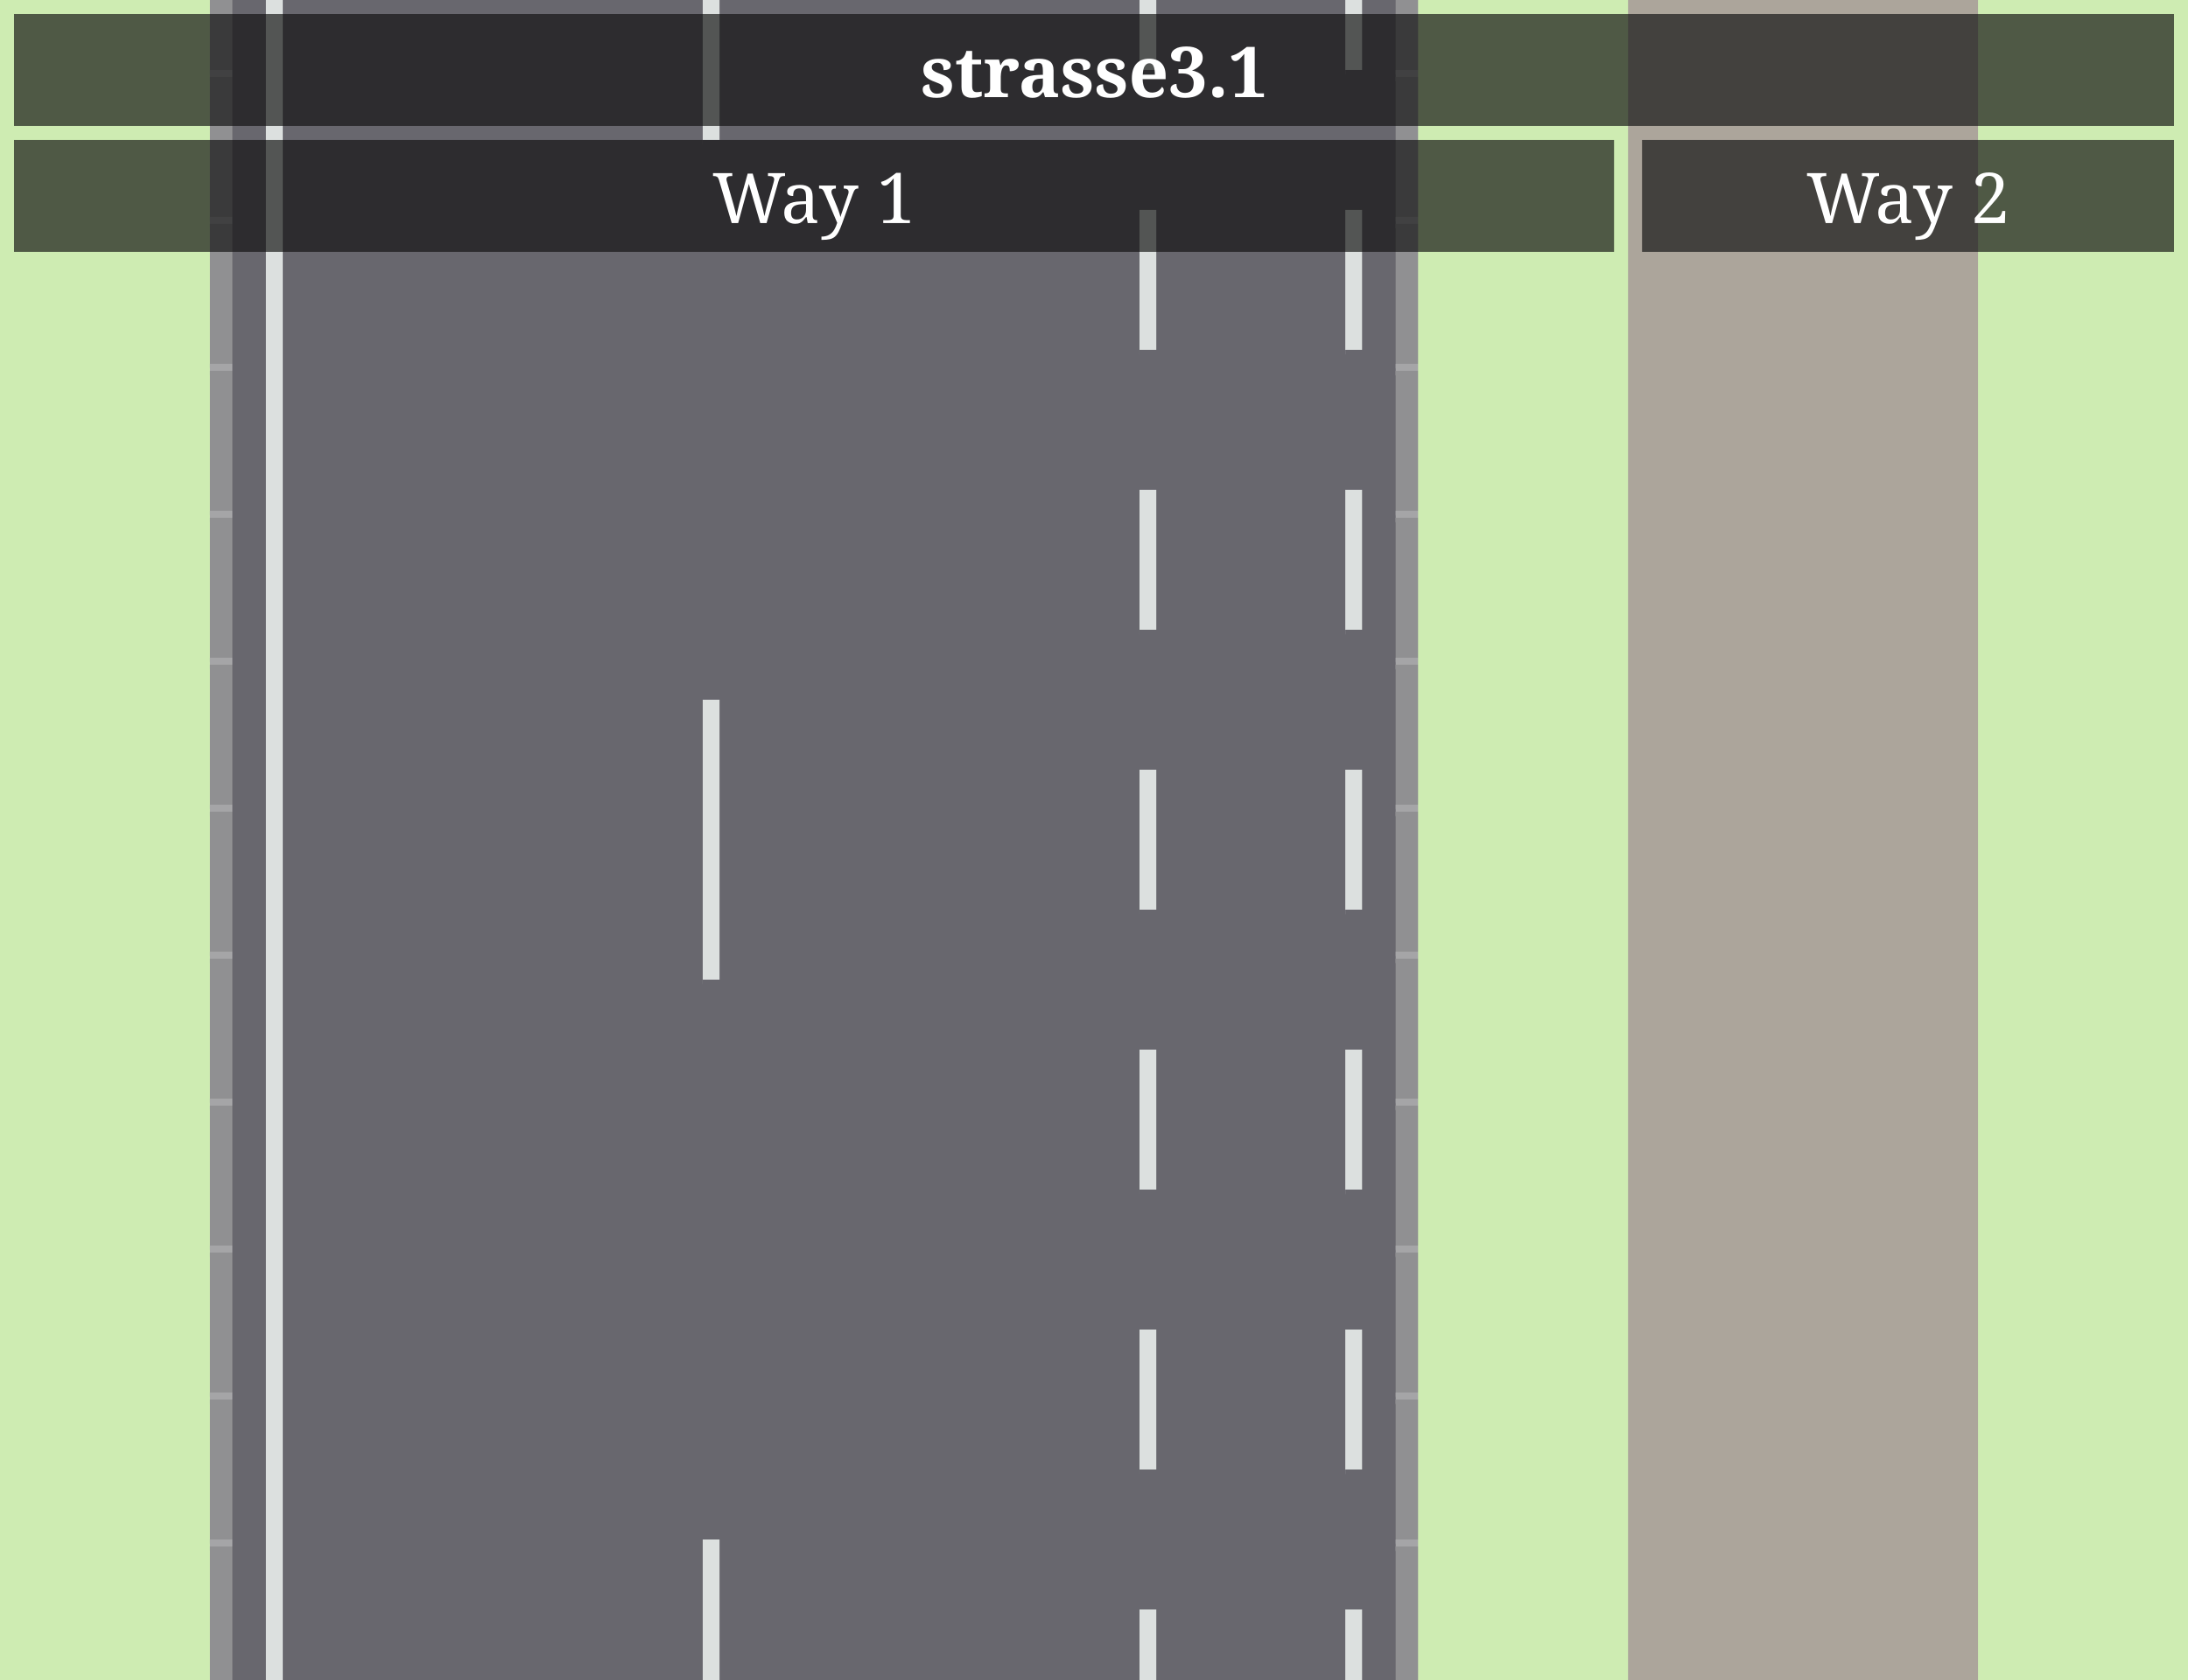
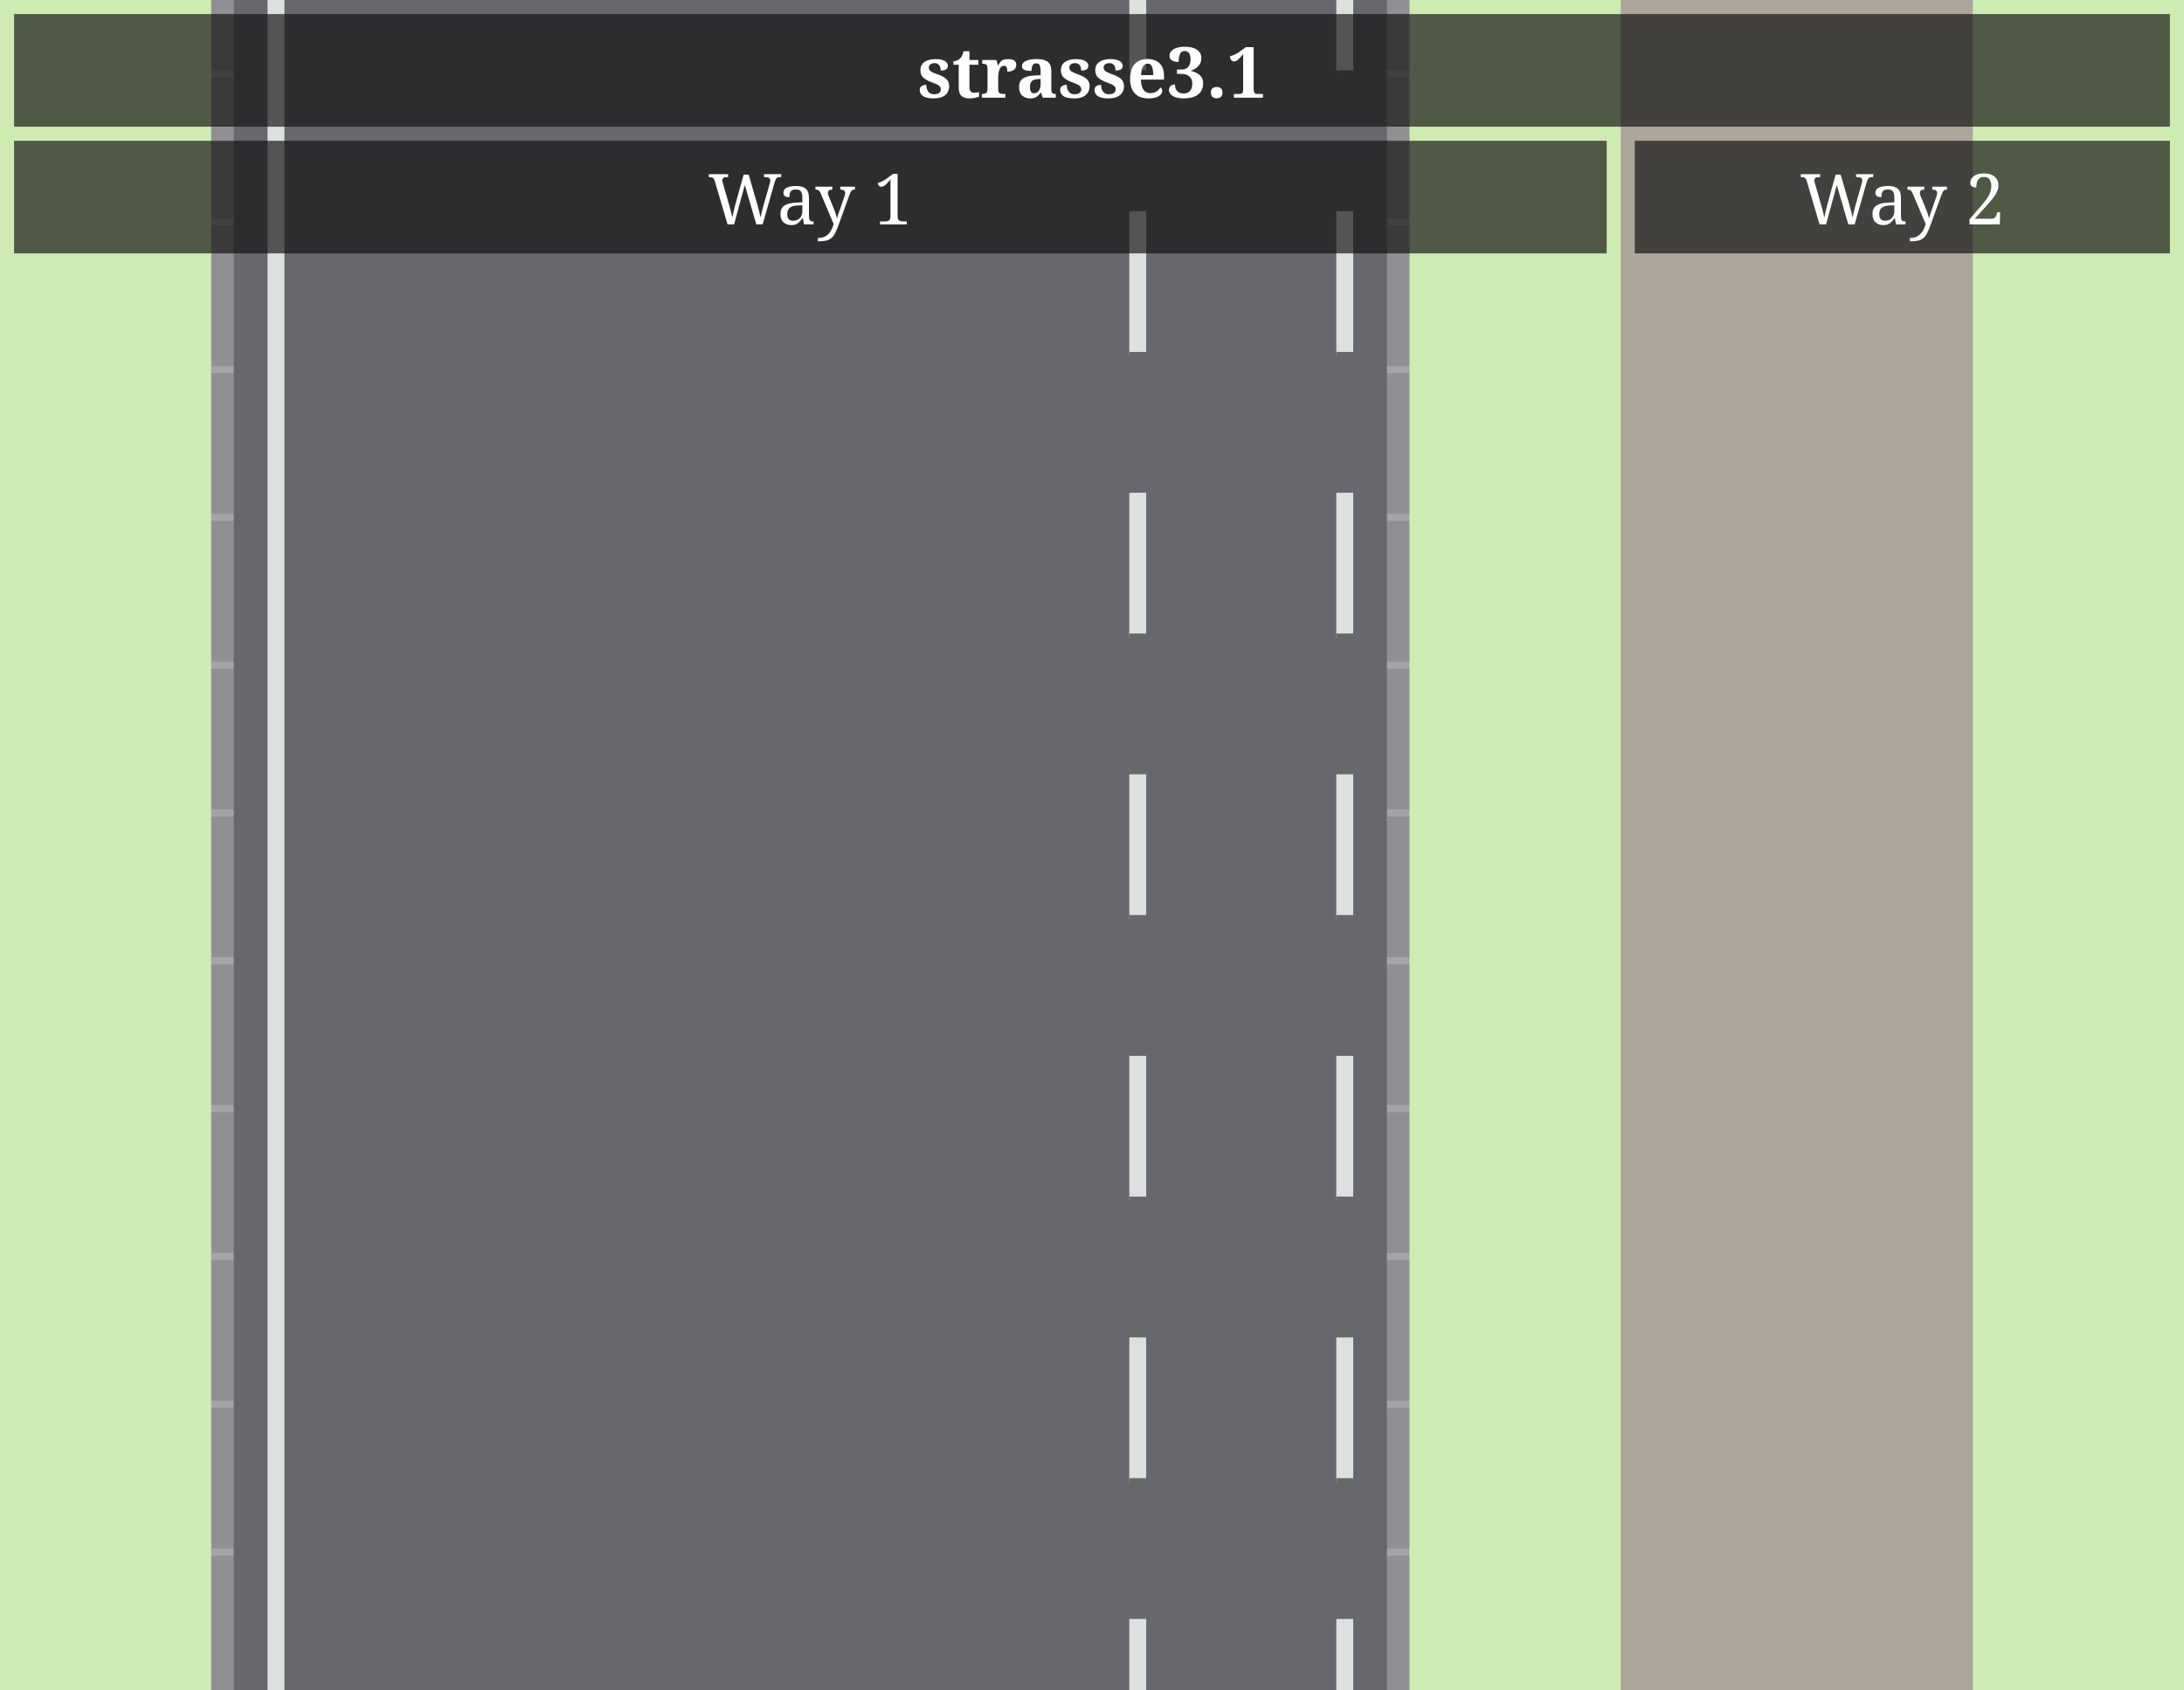
- <svg xmlns="http://www.w3.org/2000/svg" baseProfile="full" height="1200" version="1.1" width="1563">
+ <svg xmlns="http://www.w3.org/2000/svg" baseProfile="full" height="1200" version="1.1" width="1551">
  <defs />
  <rect fill="#ceecb2" height="1203.14" width="153.14" x="0" y="0" />
  <rect fill="#909092" height="53.14" width="19.14" x="150" y="0" />
  <rect fill="#a5a5a7" height="8.14" width="19.14" x="150" y="50.0" />
  <rect fill="#909092" height="103.14" width="19.14" x="150" y="55.0" />
  <rect fill="#a5a5a7" height="8.14" width="19.14" x="150" y="155.0" />
  <rect fill="#909092" height="103.14" width="19.14" x="150" y="160.0" />
  <rect fill="#a5a5a7" height="8.14" width="19.14" x="150" y="260.0" />
  <rect fill="#909092" height="103.14" width="19.14" x="150" y="265.0" />
  <rect fill="#a5a5a7" height="8.14" width="19.14" x="150" y="365.0" />
  <rect fill="#909092" height="103.14" width="19.14" x="150" y="370.0" />
  <rect fill="#a5a5a7" height="8.14" width="19.14" x="150" y="470.0" />
  <rect fill="#909092" height="103.14" width="19.14" x="150" y="475.0" />
  <rect fill="#a5a5a7" height="8.14" width="19.14" x="150" y="575.0" />
  <rect fill="#909092" height="103.14" width="19.14" x="150" y="580.0" />
  <rect fill="#a5a5a7" height="8.14" width="19.14" x="150" y="680.0" />
  <rect fill="#909092" height="103.14" width="19.14" x="150" y="685.0" />
  <rect fill="#a5a5a7" height="8.14" width="19.14" x="150" y="785.0" />
  <rect fill="#909092" height="103.14" width="19.14" x="150" y="790.0" />
  <rect fill="#a5a5a7" height="8.14" width="19.14" x="150" y="890.0" />
  <rect fill="#909092" height="103.14" width="19.14" x="150" y="895.0" />
  <rect fill="#a5a5a7" height="8.14" width="19.14" x="150" y="995.0" />
  <rect fill="#909092" height="103.14" width="19.14" x="150" y="1000.0" />
  <rect fill="#a5a5a7" height="8.14" width="19.14" x="150" y="1100.0" />
  <rect fill="#909092" height="103.14" width="19.14" x="150" y="1105.0" />
  <rect fill="#68676e" height="1203.14" width="27.14" x="166" y="0" />
  <rect fill="#dce0df" height="1203.14" width="15.14" x="190" y="0" />
  <rect fill="#68676e" height="1203.14" width="303.14" x="202" y="0" />
-   <rect fill="#dce0df" height="103.14" width="15.14" x="502" y="0" />
-   <rect fill="#68676e" height="403.14" width="15.14" x="502" y="100.0" />
-   <rect fill="#dce0df" height="203.14" width="15.14" x="502" y="500.0" />
-   <rect fill="#68676e" height="403.14" width="15.14" x="502" y="700.0" />
-   <rect fill="#dce0df" height="203.14" width="15.14" x="502" y="1100.0" />
-   <rect fill="#68676e" height="1203.14" width="303.14" x="514" y="0" />
-   <rect fill="#dce0df" height="53.14" width="15.14" x="814" y="0" />
-   <rect fill="#68676e" height="103.14" width="15.14" x="814" y="50.0" />
-   <rect fill="#dce0df" height="103.14" width="15.14" x="814" y="150.0" />
-   <rect fill="#68676e" height="103.14" width="15.14" x="814" y="250.0" />
-   <rect fill="#dce0df" height="103.14" width="15.14" x="814" y="350.0" />
-   <rect fill="#68676e" height="103.14" width="15.14" x="814" y="450.0" />
-   <rect fill="#dce0df" height="103.14" width="15.14" x="814" y="550.0" />
-   <rect fill="#68676e" height="103.14" width="15.14" x="814" y="650.0" />
-   <rect fill="#dce0df" height="103.14" width="15.14" x="814" y="750.0" />
-   <rect fill="#68676e" height="103.14" width="15.14" x="814" y="850.0" />
-   <rect fill="#dce0df" height="103.14" width="15.14" x="814" y="950.0" />
-   <rect fill="#68676e" height="103.14" width="15.14" x="814" y="1050.0" />
-   <rect fill="#dce0df" height="103.14" width="15.14" x="814" y="1150.0" />
-   <rect fill="#68676e" height="1203.14" width="8.14" x="826" y="0" />
-   <rect fill="#68676e" height="1203.14" width="128.14" x="831" y="0" />
-   <rect fill="#68676e" height="1203.14" width="8.14" x="956" y="0" />
-   <rect fill="#dce0df" height="53.14" width="15.14" x="961" y="0" />
-   <rect fill="#68676e" height="103.14" width="15.14" x="961" y="50.0" />
-   <rect fill="#dce0df" height="103.14" width="15.14" x="961" y="150.0" />
-   <rect fill="#68676e" height="103.14" width="15.14" x="961" y="250.0" />
-   <rect fill="#dce0df" height="103.14" width="15.14" x="961" y="350.0" />
-   <rect fill="#68676e" height="103.14" width="15.14" x="961" y="450.0" />
-   <rect fill="#dce0df" height="103.14" width="15.14" x="961" y="550.0" />
-   <rect fill="#68676e" height="103.14" width="15.14" x="961" y="650.0" />
-   <rect fill="#dce0df" height="103.14" width="15.14" x="961" y="750.0" />
-   <rect fill="#68676e" height="103.14" width="15.14" x="961" y="850.0" />
-   <rect fill="#dce0df" height="103.14" width="15.14" x="961" y="950.0" />
-   <rect fill="#68676e" height="103.14" width="15.14" x="961" y="1050.0" />
-   <rect fill="#dce0df" height="103.14" width="15.14" x="961" y="1150.0" />
-   <rect fill="#68676e" height="1203.14" width="27.14" x="973" y="0" />
-   <rect fill="#909092" height="53.14" width="19.14" x="997" y="0" />
-   <rect fill="#a5a5a7" height="8.14" width="19.14" x="997" y="50.0" />
-   <rect fill="#909092" height="103.14" width="19.14" x="997" y="55.0" />
-   <rect fill="#a5a5a7" height="8.14" width="19.14" x="997" y="155.0" />
-   <rect fill="#909092" height="103.14" width="19.14" x="997" y="160.0" />
-   <rect fill="#a5a5a7" height="8.14" width="19.14" x="997" y="260.0" />
-   <rect fill="#909092" height="103.14" width="19.14" x="997" y="265.0" />
-   <rect fill="#a5a5a7" height="8.14" width="19.14" x="997" y="365.0" />
-   <rect fill="#909092" height="103.14" width="19.14" x="997" y="370.0" />
-   <rect fill="#a5a5a7" height="8.14" width="19.14" x="997" y="470.0" />
-   <rect fill="#909092" height="103.14" width="19.14" x="997" y="475.0" />
-   <rect fill="#a5a5a7" height="8.14" width="19.14" x="997" y="575.0" />
-   <rect fill="#909092" height="103.14" width="19.14" x="997" y="580.0" />
-   <rect fill="#a5a5a7" height="8.14" width="19.14" x="997" y="680.0" />
-   <rect fill="#909092" height="103.14" width="19.14" x="997" y="685.0" />
-   <rect fill="#a5a5a7" height="8.14" width="19.14" x="997" y="785.0" />
-   <rect fill="#909092" height="103.14" width="19.14" x="997" y="790.0" />
-   <rect fill="#a5a5a7" height="8.14" width="19.14" x="997" y="890.0" />
-   <rect fill="#909092" height="103.14" width="19.14" x="997" y="895.0" />
-   <rect fill="#a5a5a7" height="8.14" width="19.14" x="997" y="995.0" />
-   <rect fill="#909092" height="103.14" width="19.14" x="997" y="1000.0" />
-   <rect fill="#a5a5a7" height="8.14" width="19.14" x="997" y="1100.0" />
-   <rect fill="#909092" height="103.14" width="19.14" x="997" y="1105.0" />
-   <rect fill="#ceecb2" height="1203.14" width="153.14" x="1013" y="0" />
-   <rect fill="#0f0f0f" height="80.0" opacity="0.667" width="1143.0" x="10.0" y="100.0" />
-   <text fill="#ffffff" style="font-size:50.0px;font-family:serif;font-weight:normal;text-anchor:middle;dominant-baseline:central" x="581.5" y="140.0">Way 1</text>
-   <rect fill="#aca59b" height="1203.14" width="253.14" x="1163" y="0" />
-   <rect fill="#ceecb2" height="1203.14" width="153.14" x="1413" y="0" />
-   <rect fill="#0f0f0f" height="80.0" opacity="0.667" width="380.0" x="1173.0" y="100.0" />
-   <text fill="#ffffff" style="font-size:50.0px;font-family:serif;font-weight:normal;text-anchor:middle;dominant-baseline:central" x="1363.0" y="140.0">Way 2</text>
-   <rect fill="#0f0f0f" height="80.0" opacity="0.667" width="1543.0" x="10.0" y="10.0" />
-   <text fill="#ffffff" style="font-size:50.0px;font-family:serif;font-weight:bold;text-anchor:middle;dominant-baseline:central" x="781.5" y="50.0">strasse3.1</text>
+   <rect fill="#68676e" height="1203.14" width="303.14" x="502" y="0" />
+   <rect fill="#dce0df" height="53.14" width="15.14" x="802" y="0" />
+   <rect fill="#68676e" height="103.14" width="15.14" x="802" y="50.0" />
+   <rect fill="#dce0df" height="103.14" width="15.14" x="802" y="150.0" />
+   <rect fill="#68676e" height="103.14" width="15.14" x="802" y="250.0" />
+   <rect fill="#dce0df" height="103.14" width="15.14" x="802" y="350.0" />
+   <rect fill="#68676e" height="103.14" width="15.14" x="802" y="450.0" />
+   <rect fill="#dce0df" height="103.14" width="15.14" x="802" y="550.0" />
+   <rect fill="#68676e" height="103.14" width="15.14" x="802" y="650.0" />
+   <rect fill="#dce0df" height="103.14" width="15.14" x="802" y="750.0" />
+   <rect fill="#68676e" height="103.14" width="15.14" x="802" y="850.0" />
+   <rect fill="#dce0df" height="103.14" width="15.14" x="802" y="950.0" />
+   <rect fill="#68676e" height="103.14" width="15.14" x="802" y="1050.0" />
+   <rect fill="#dce0df" height="103.14" width="15.14" x="802" y="1150.0" />
+   <rect fill="#68676e" height="1203.14" width="8.14" x="814" y="0" />
+   <rect fill="#68676e" height="1203.14" width="128.14" x="819" y="0" />
+   <rect fill="#68676e" height="1203.14" width="8.14" x="944" y="0" />
+   <rect fill="#dce0df" height="53.14" width="15.14" x="949" y="0" />
+   <rect fill="#68676e" height="103.14" width="15.14" x="949" y="50.0" />
+   <rect fill="#dce0df" height="103.14" width="15.14" x="949" y="150.0" />
+   <rect fill="#68676e" height="103.14" width="15.14" x="949" y="250.0" />
+   <rect fill="#dce0df" height="103.14" width="15.14" x="949" y="350.0" />
+   <rect fill="#68676e" height="103.14" width="15.14" x="949" y="450.0" />
+   <rect fill="#dce0df" height="103.14" width="15.14" x="949" y="550.0" />
+   <rect fill="#68676e" height="103.14" width="15.14" x="949" y="650.0" />
+   <rect fill="#dce0df" height="103.14" width="15.14" x="949" y="750.0" />
+   <rect fill="#68676e" height="103.14" width="15.14" x="949" y="850.0" />
+   <rect fill="#dce0df" height="103.14" width="15.14" x="949" y="950.0" />
+   <rect fill="#68676e" height="103.14" width="15.14" x="949" y="1050.0" />
+   <rect fill="#dce0df" height="103.14" width="15.14" x="949" y="1150.0" />
+   <rect fill="#68676e" height="1203.14" width="27.14" x="961" y="0" />
+   <rect fill="#909092" height="53.14" width="19.14" x="985" y="0" />
+   <rect fill="#a5a5a7" height="8.14" width="19.14" x="985" y="50.0" />
+   <rect fill="#909092" height="103.14" width="19.14" x="985" y="55.0" />
+   <rect fill="#a5a5a7" height="8.14" width="19.14" x="985" y="155.0" />
+   <rect fill="#909092" height="103.14" width="19.14" x="985" y="160.0" />
+   <rect fill="#a5a5a7" height="8.14" width="19.14" x="985" y="260.0" />
+   <rect fill="#909092" height="103.14" width="19.14" x="985" y="265.0" />
+   <rect fill="#a5a5a7" height="8.14" width="19.14" x="985" y="365.0" />
+   <rect fill="#909092" height="103.14" width="19.14" x="985" y="370.0" />
+   <rect fill="#a5a5a7" height="8.14" width="19.14" x="985" y="470.0" />
+   <rect fill="#909092" height="103.14" width="19.14" x="985" y="475.0" />
+   <rect fill="#a5a5a7" height="8.14" width="19.14" x="985" y="575.0" />
+   <rect fill="#909092" height="103.14" width="19.14" x="985" y="580.0" />
+   <rect fill="#a5a5a7" height="8.14" width="19.14" x="985" y="680.0" />
+   <rect fill="#909092" height="103.14" width="19.14" x="985" y="685.0" />
+   <rect fill="#a5a5a7" height="8.14" width="19.14" x="985" y="785.0" />
+   <rect fill="#909092" height="103.14" width="19.14" x="985" y="790.0" />
+   <rect fill="#a5a5a7" height="8.14" width="19.14" x="985" y="890.0" />
+   <rect fill="#909092" height="103.14" width="19.14" x="985" y="895.0" />
+   <rect fill="#a5a5a7" height="8.14" width="19.14" x="985" y="995.0" />
+   <rect fill="#909092" height="103.14" width="19.14" x="985" y="1000.0" />
+   <rect fill="#a5a5a7" height="8.14" width="19.14" x="985" y="1100.0" />
+   <rect fill="#909092" height="103.14" width="19.14" x="985" y="1105.0" />
+   <rect fill="#ceecb2" height="1203.14" width="153.14" x="1001" y="0" />
+   <rect fill="#0f0f0f" height="80.0" opacity="0.667" width="1131.0" x="10.0" y="100.0" />
+   <text fill="#ffffff" style="font-size:50.0px;font-family:serif;font-weight:normal;text-anchor:middle;dominant-baseline:central" x="575.5" y="140.0">Way 1</text>
+   <rect fill="#aca59b" height="1203.14" width="253.14" x="1151" y="0" />
+   <rect fill="#ceecb2" height="1203.14" width="153.14" x="1401" y="0" />
+   <rect fill="#0f0f0f" height="80.0" opacity="0.667" width="380.0" x="1161.0" y="100.0" />
+   <text fill="#ffffff" style="font-size:50.0px;font-family:serif;font-weight:normal;text-anchor:middle;dominant-baseline:central" x="1351.0" y="140.0">Way 2</text>
+   <rect fill="#0f0f0f" height="80.0" opacity="0.667" width="1531.0" x="10.0" y="10.0" />
+   <text fill="#ffffff" style="font-size:50.0px;font-family:serif;font-weight:bold;text-anchor:middle;dominant-baseline:central" x="775.5" y="50.0">strasse3.1</text>
</svg>
